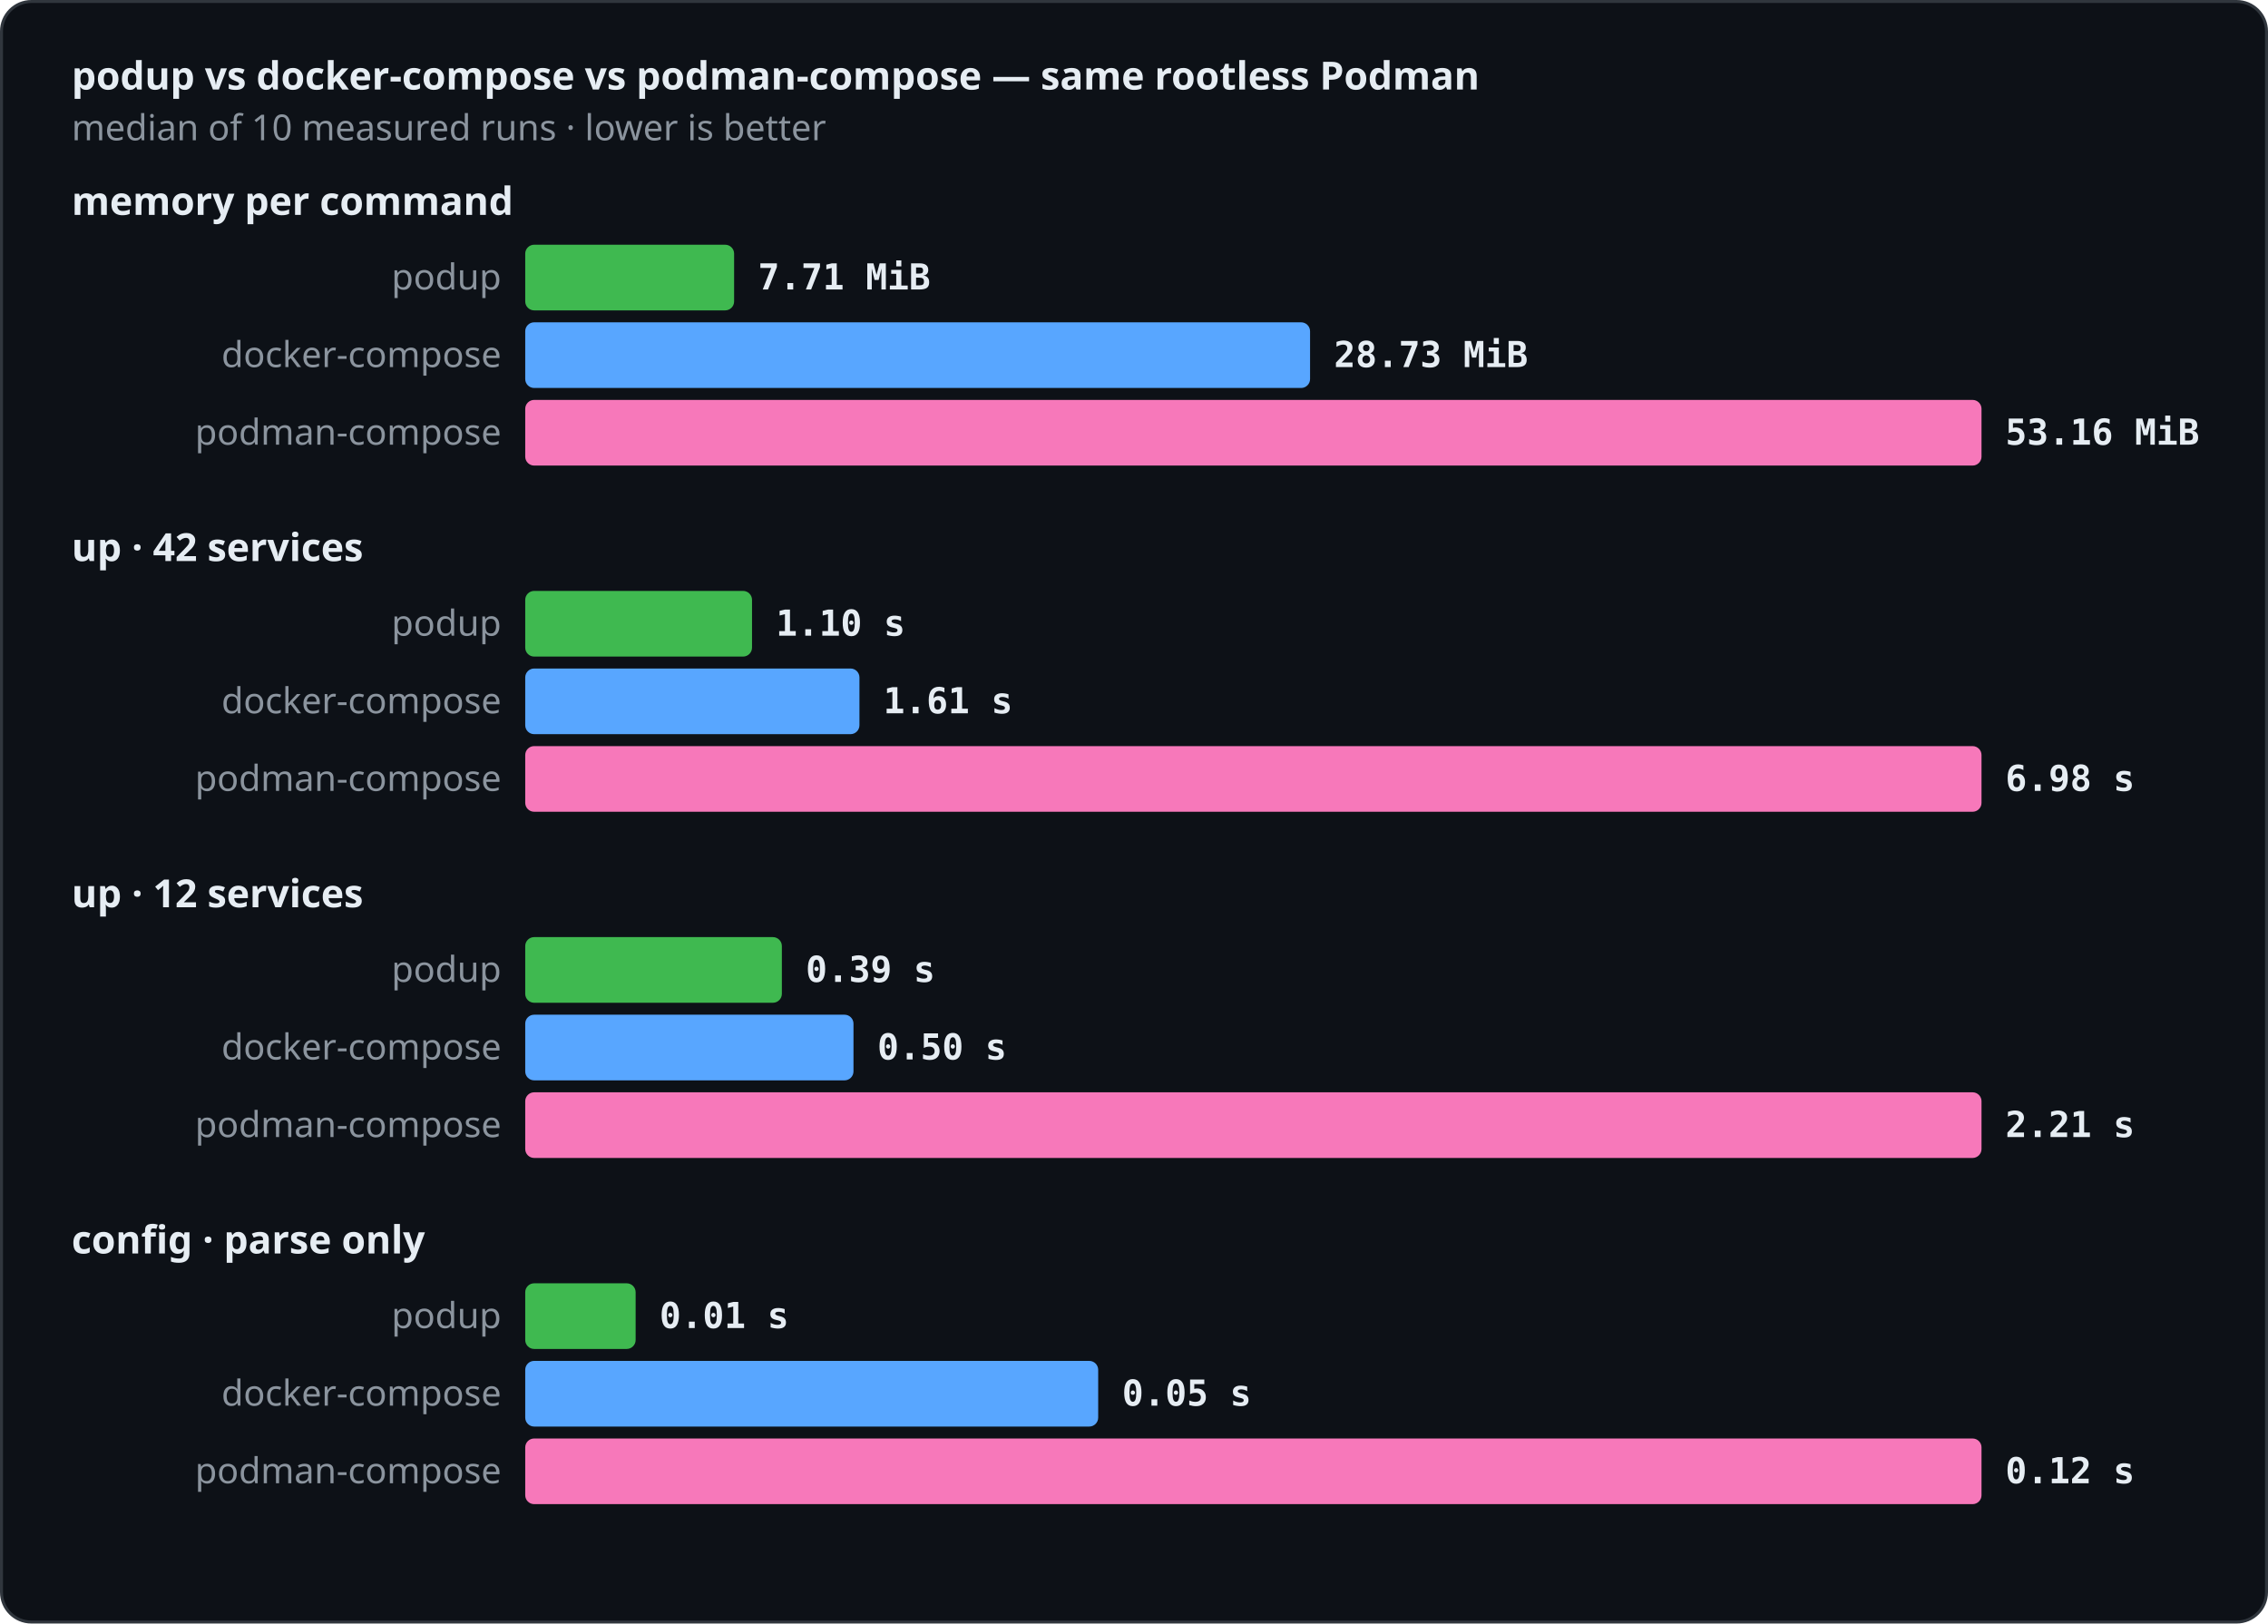
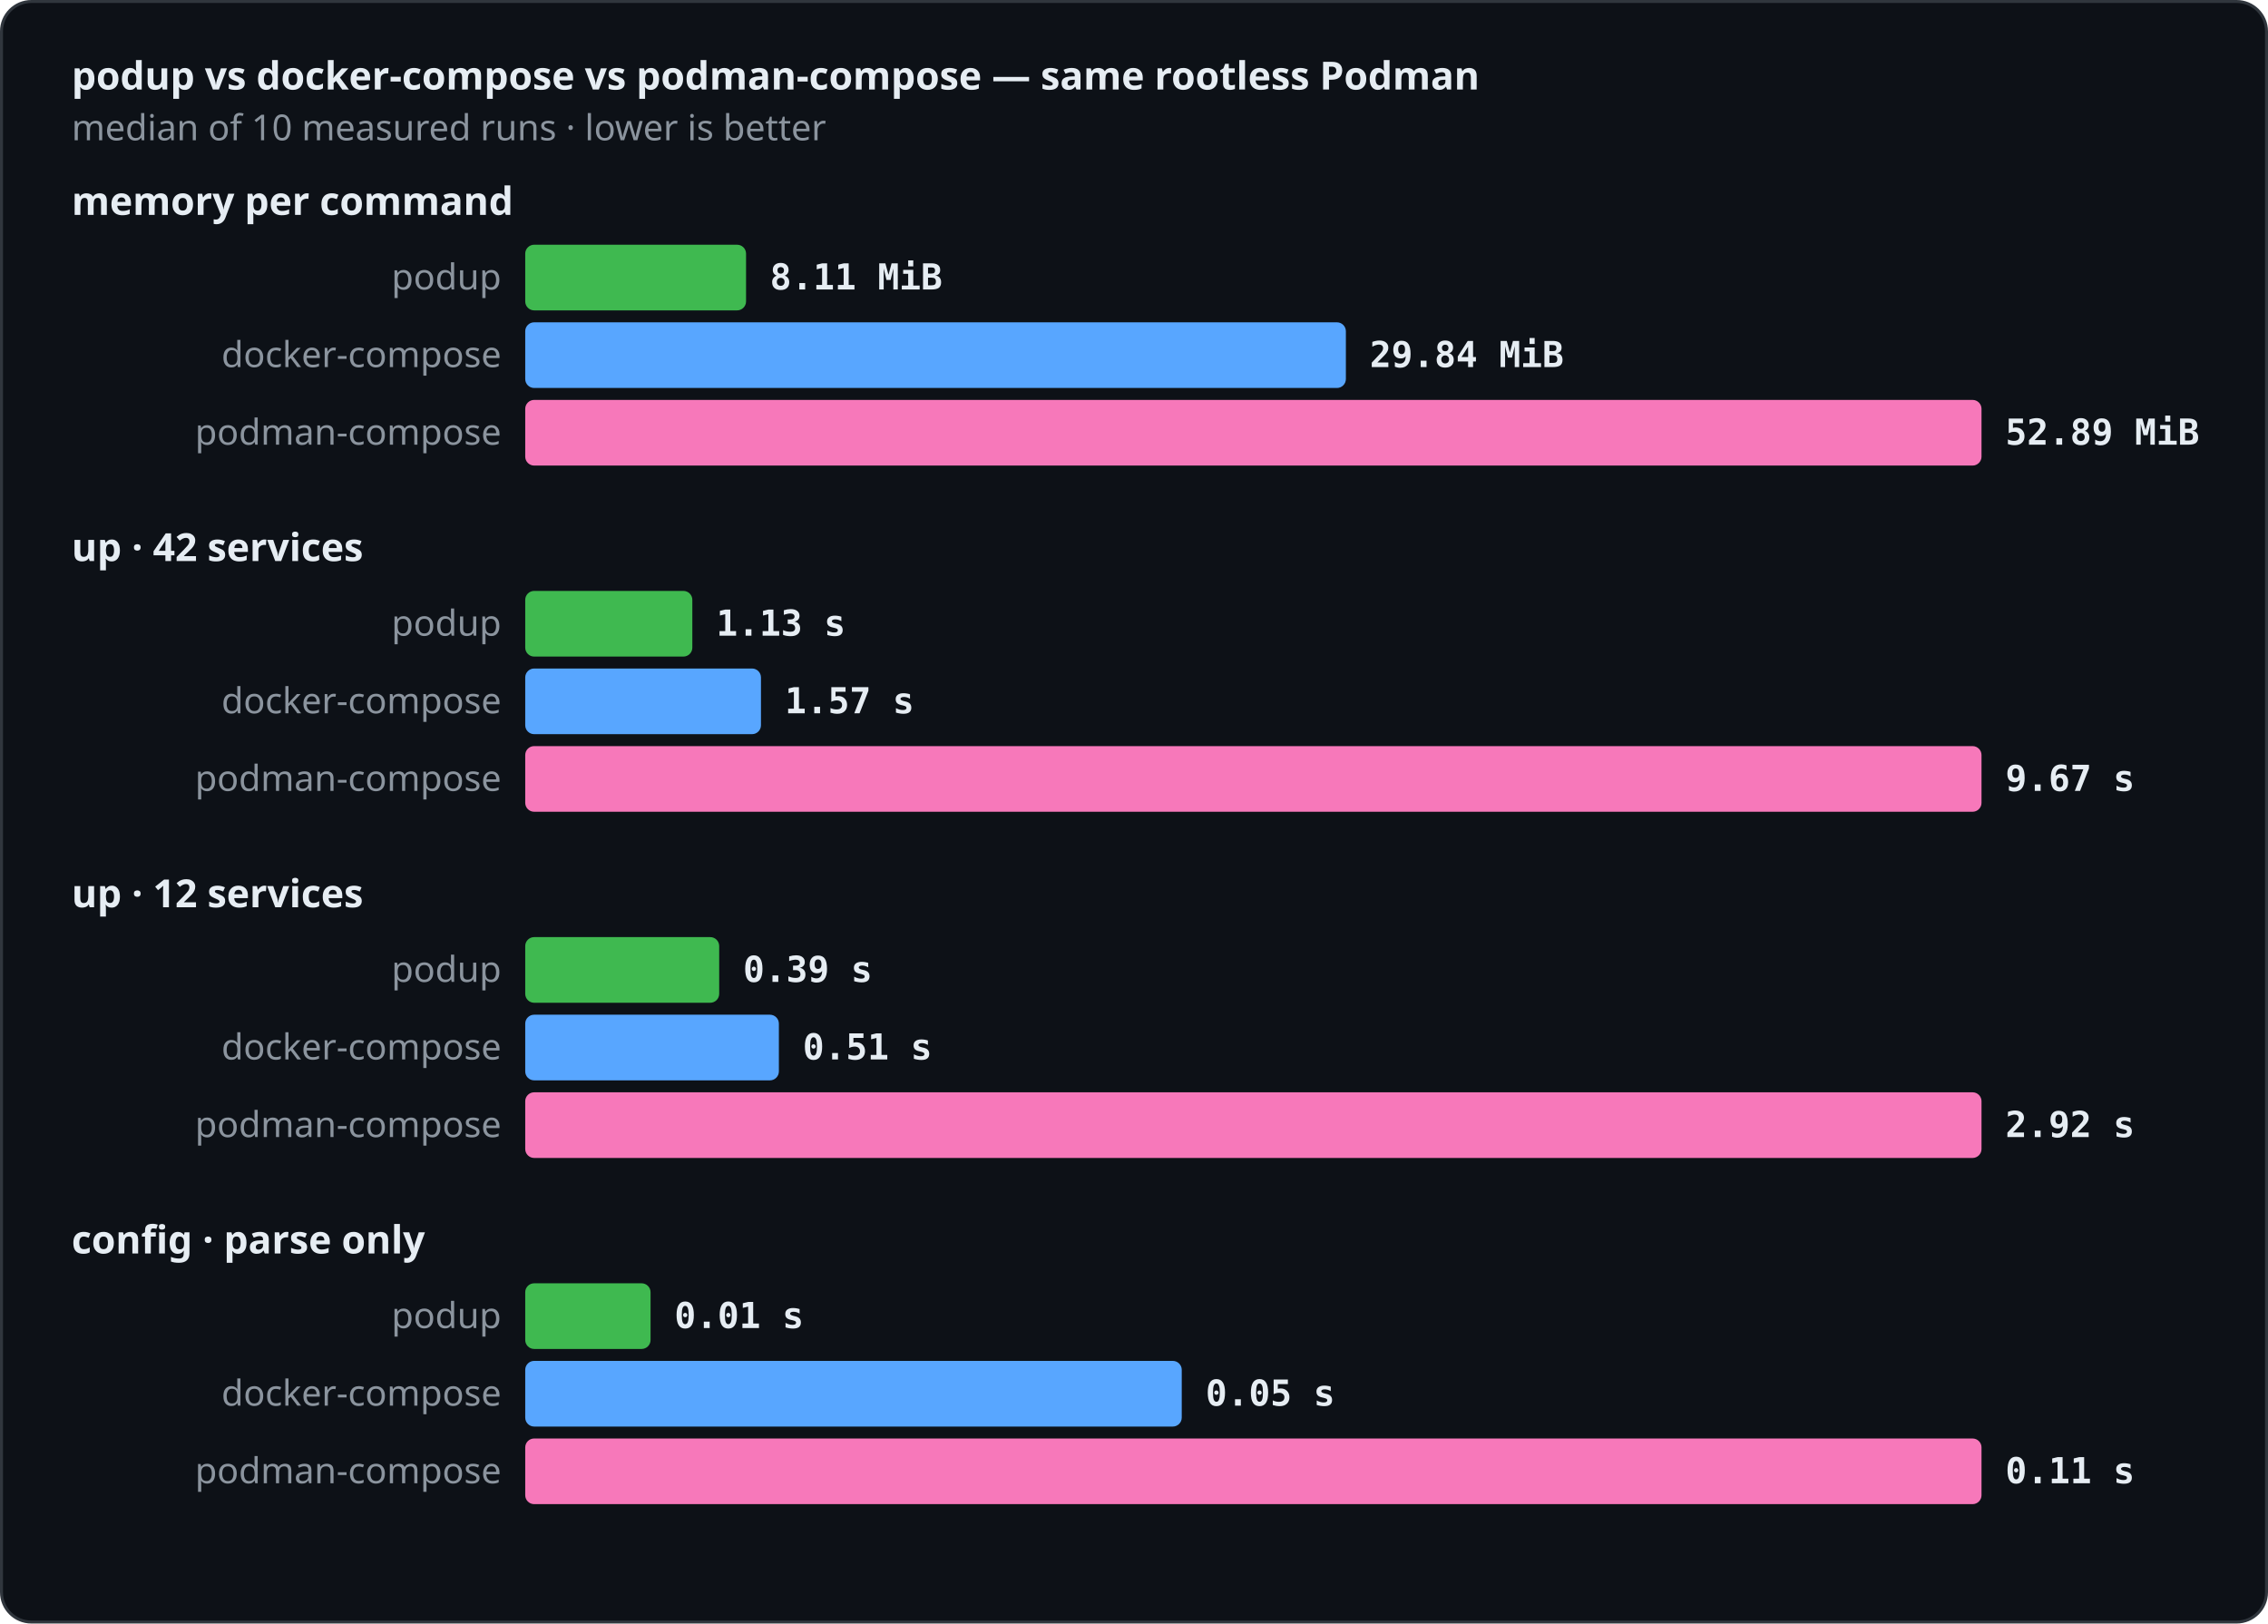
<svg xmlns="http://www.w3.org/2000/svg" viewBox="0 0 760 544" width="760" role="img" aria-label="podup benchmark chart: podup leads every measured scenario in both memory and latency">
  <style>
    .card { fill:#0d1117; stroke:#30363d; }
    .t { fill:#e6edf3; font:600 13px ui-sans-serif,system-ui,sans-serif; }
    .l { fill:#8b949e; font:12px ui-sans-serif,system-ui,sans-serif; }
    .v { fill:#e6edf3; font:600 12px ui-monospace,monospace; }
  </style>
  <rect class="card" x="0.5" y="0.5" width="759" height="543" rx="10" />
  <text class="t" x="24" y="30">podup vs docker-compose vs podman-compose — same rootless Podman</text>
  <text class="l" x="24" y="47">median of 10 measured runs · lower is better</text>
  <text class="t" x="24" y="72">memory per command</text>
  <text class="l" x="168" y="97" text-anchor="end">podup</text>
-   <rect x="176" y="82" width="70" height="22" rx="3" fill="#3fb950" />
-   <text class="v" x="254" y="97">7.71 MiB</text>
+   <rect x="176" y="82" width="74" height="22" rx="3" fill="#3fb950" />
+   <text class="v" x="258" y="97">8.11 MiB</text>
  <text class="l" x="168" y="123" text-anchor="end">docker-compose</text>
-   <rect x="176" y="108" width="263" height="22" rx="3" fill="#58a6ff" />
-   <text class="v" x="447" y="123">28.73 MiB</text>
+   <rect x="176" y="108" width="275" height="22" rx="3" fill="#58a6ff" />
+   <text class="v" x="459" y="123">29.84 MiB</text>
  <text class="l" x="168" y="149" text-anchor="end">podman-compose</text>
  <rect x="176" y="134" width="488" height="22" rx="3" fill="#f778ba" />
-   <text class="v" x="672" y="149">53.16 MiB</text>
+   <text class="v" x="672" y="149">52.89 MiB</text>
  <text class="t" x="24" y="188">up · 42 services</text>
  <text class="l" x="168" y="213" text-anchor="end">podup</text>
-   <rect x="176" y="198" width="76" height="22" rx="3" fill="#3fb950" />
-   <text class="v" x="260" y="213">1.10 s</text>
+   <rect x="176" y="198" width="56" height="22" rx="3" fill="#3fb950" />
+   <text class="v" x="240" y="213">1.13 s</text>
  <text class="l" x="168" y="239" text-anchor="end">docker-compose</text>
-   <rect x="176" y="224" width="112" height="22" rx="3" fill="#58a6ff" />
-   <text class="v" x="296" y="239">1.61 s</text>
+   <rect x="176" y="224" width="79" height="22" rx="3" fill="#58a6ff" />
+   <text class="v" x="263" y="239">1.57 s</text>
  <text class="l" x="168" y="265" text-anchor="end">podman-compose</text>
  <rect x="176" y="250" width="488" height="22" rx="3" fill="#f778ba" />
-   <text class="v" x="672" y="265">6.98 s</text>
+   <text class="v" x="672" y="265">9.67 s</text>
  <text class="t" x="24" y="304">up · 12 services</text>
  <text class="l" x="168" y="329" text-anchor="end">podup</text>
-   <rect x="176" y="314" width="86" height="22" rx="3" fill="#3fb950" />
-   <text class="v" x="270" y="329">0.39 s</text>
+   <rect x="176" y="314" width="65" height="22" rx="3" fill="#3fb950" />
+   <text class="v" x="249" y="329">0.39 s</text>
  <text class="l" x="168" y="355" text-anchor="end">docker-compose</text>
-   <rect x="176" y="340" width="110" height="22" rx="3" fill="#58a6ff" />
-   <text class="v" x="294" y="355">0.50 s</text>
+   <rect x="176" y="340" width="85" height="22" rx="3" fill="#58a6ff" />
+   <text class="v" x="269" y="355">0.51 s</text>
  <text class="l" x="168" y="381" text-anchor="end">podman-compose</text>
  <rect x="176" y="366" width="488" height="22" rx="3" fill="#f778ba" />
-   <text class="v" x="672" y="381">2.21 s</text>
+   <text class="v" x="672" y="381">2.92 s</text>
  <text class="t" x="24" y="420">config · parse only</text>
  <text class="l" x="168" y="445" text-anchor="end">podup</text>
-   <rect x="176" y="430" width="37" height="22" rx="3" fill="#3fb950" />
-   <text class="v" x="221" y="445">0.01 s</text>
+   <rect x="176" y="430" width="42" height="22" rx="3" fill="#3fb950" />
+   <text class="v" x="226" y="445">0.01 s</text>
  <text class="l" x="168" y="471" text-anchor="end">docker-compose</text>
-   <rect x="176" y="456" width="192" height="22" rx="3" fill="#58a6ff" />
-   <text class="v" x="376" y="471">0.05 s</text>
+   <rect x="176" y="456" width="220" height="22" rx="3" fill="#58a6ff" />
+   <text class="v" x="404" y="471">0.05 s</text>
  <text class="l" x="168" y="497" text-anchor="end">podman-compose</text>
  <rect x="176" y="482" width="488" height="22" rx="3" fill="#f778ba" />
-   <text class="v" x="672" y="497">0.12 s</text>
+   <text class="v" x="672" y="497">0.11 s</text>
</svg>
